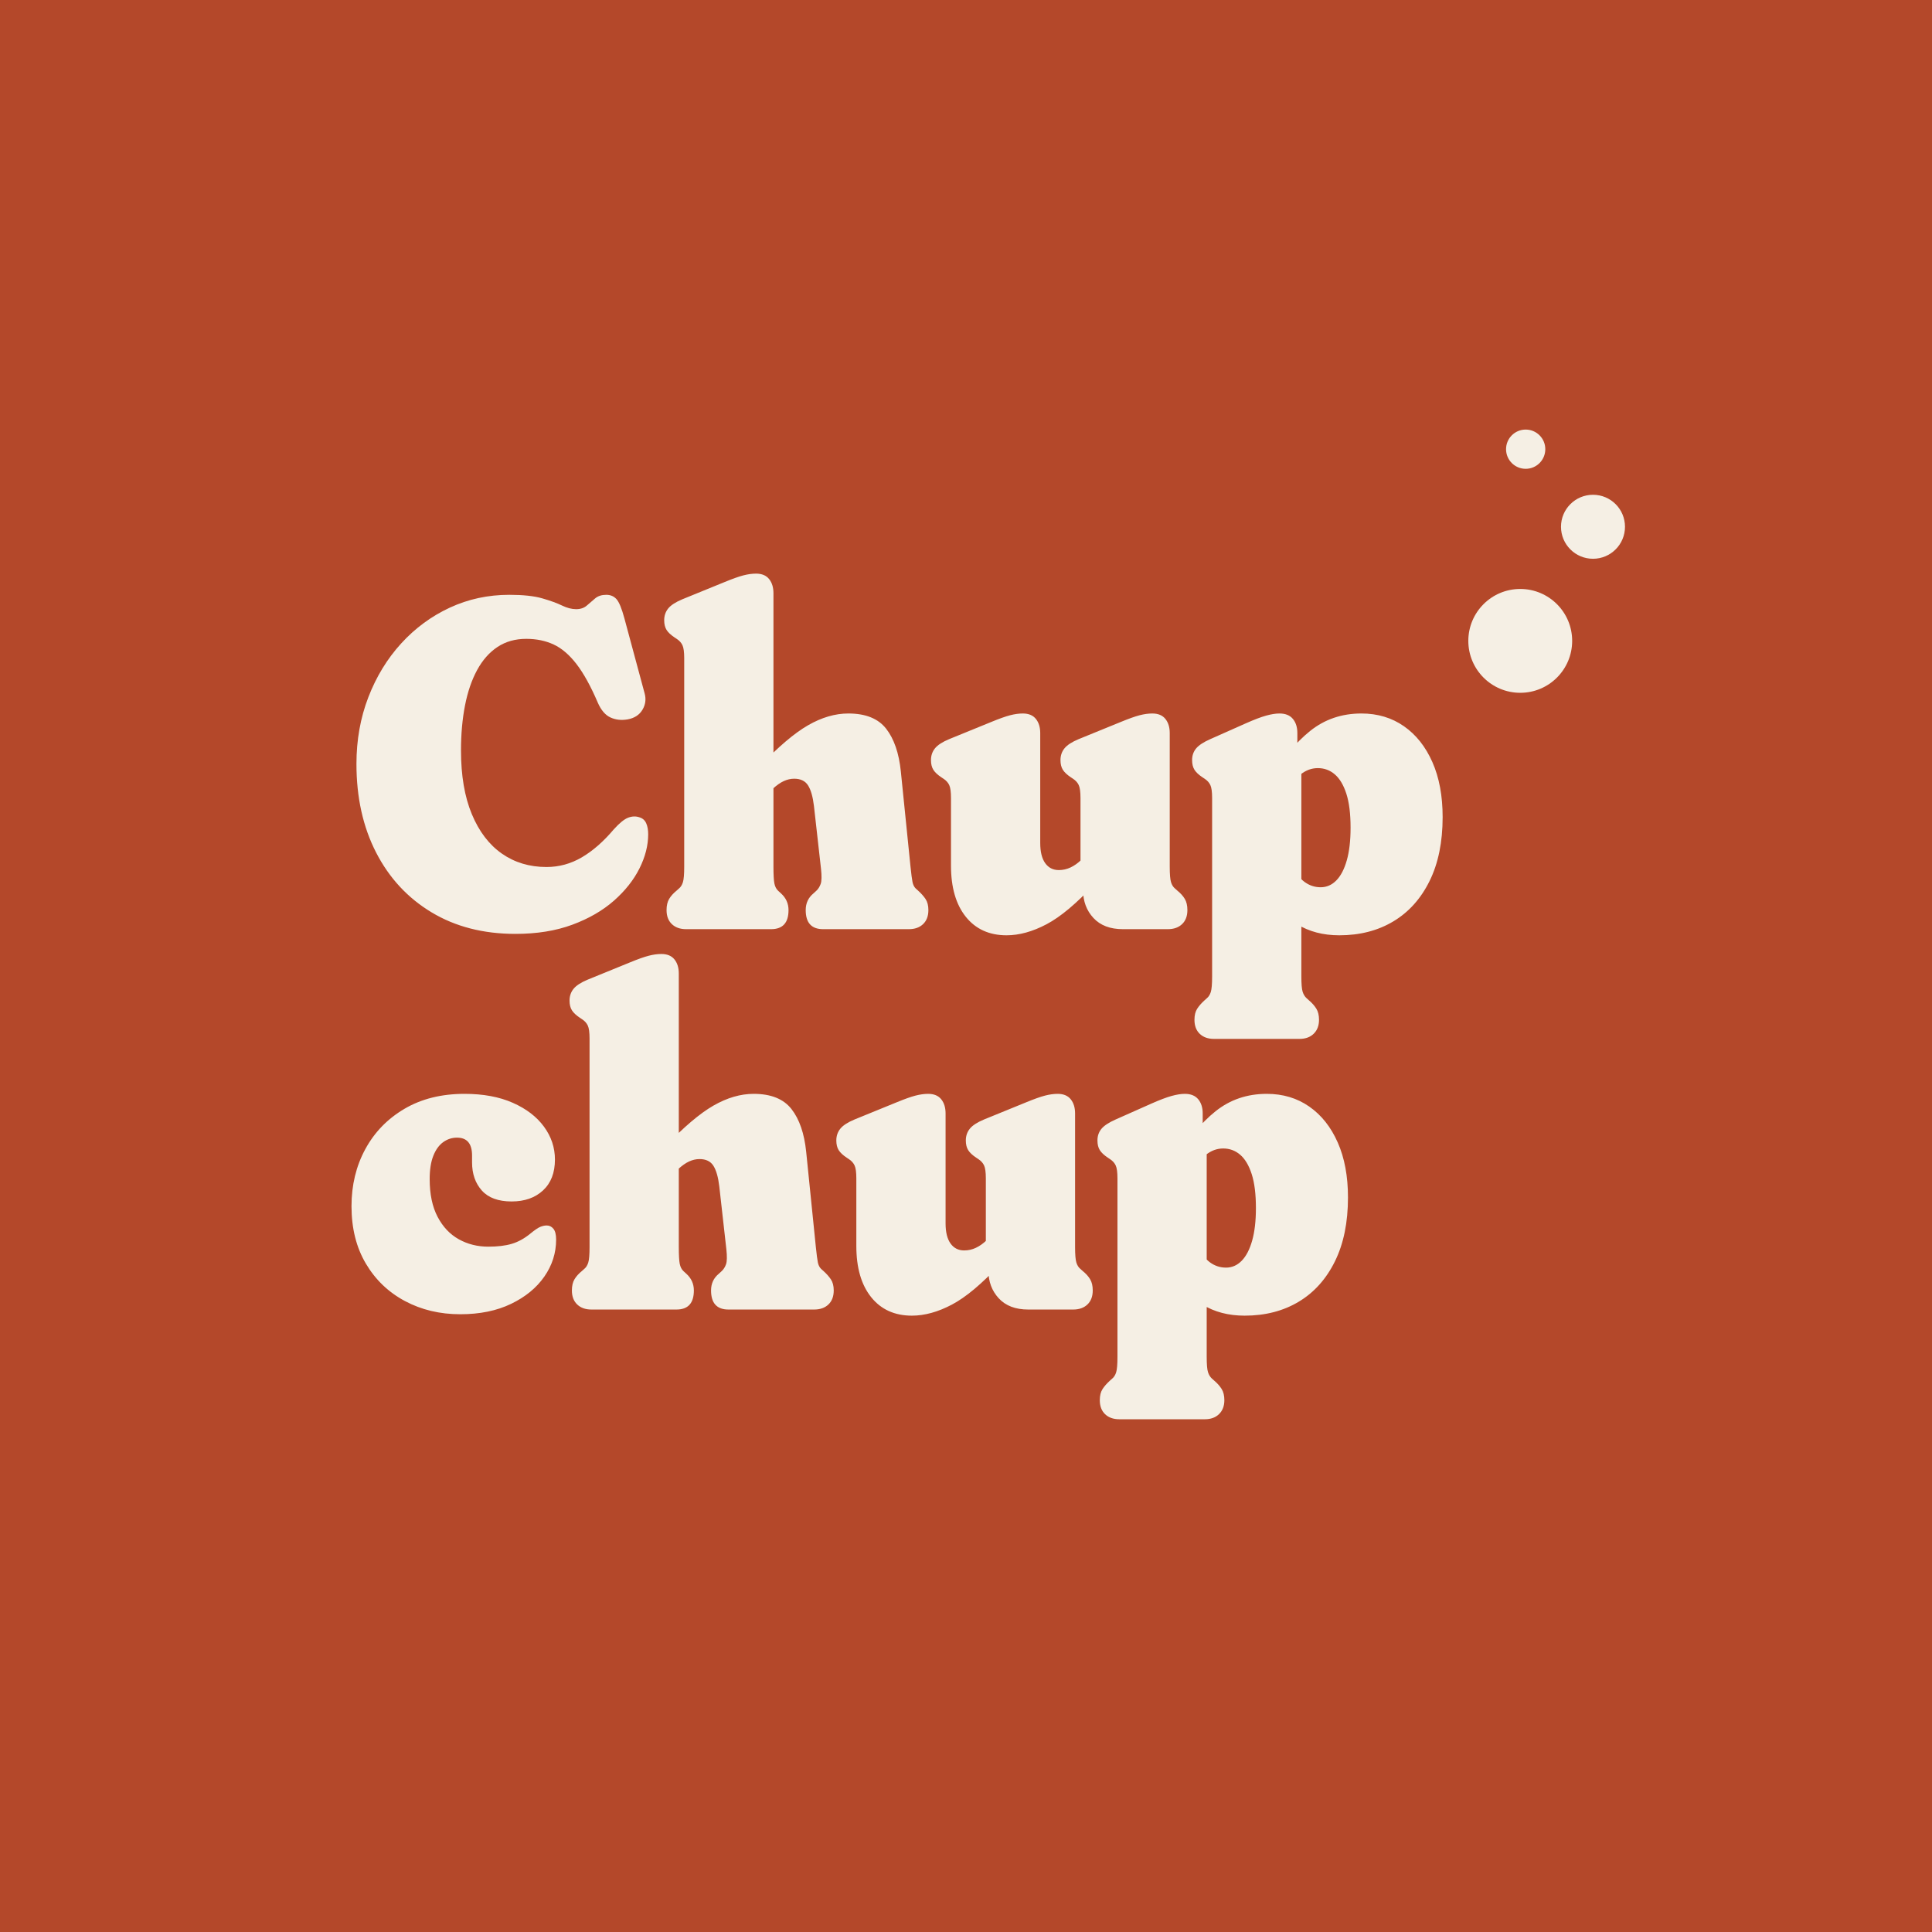
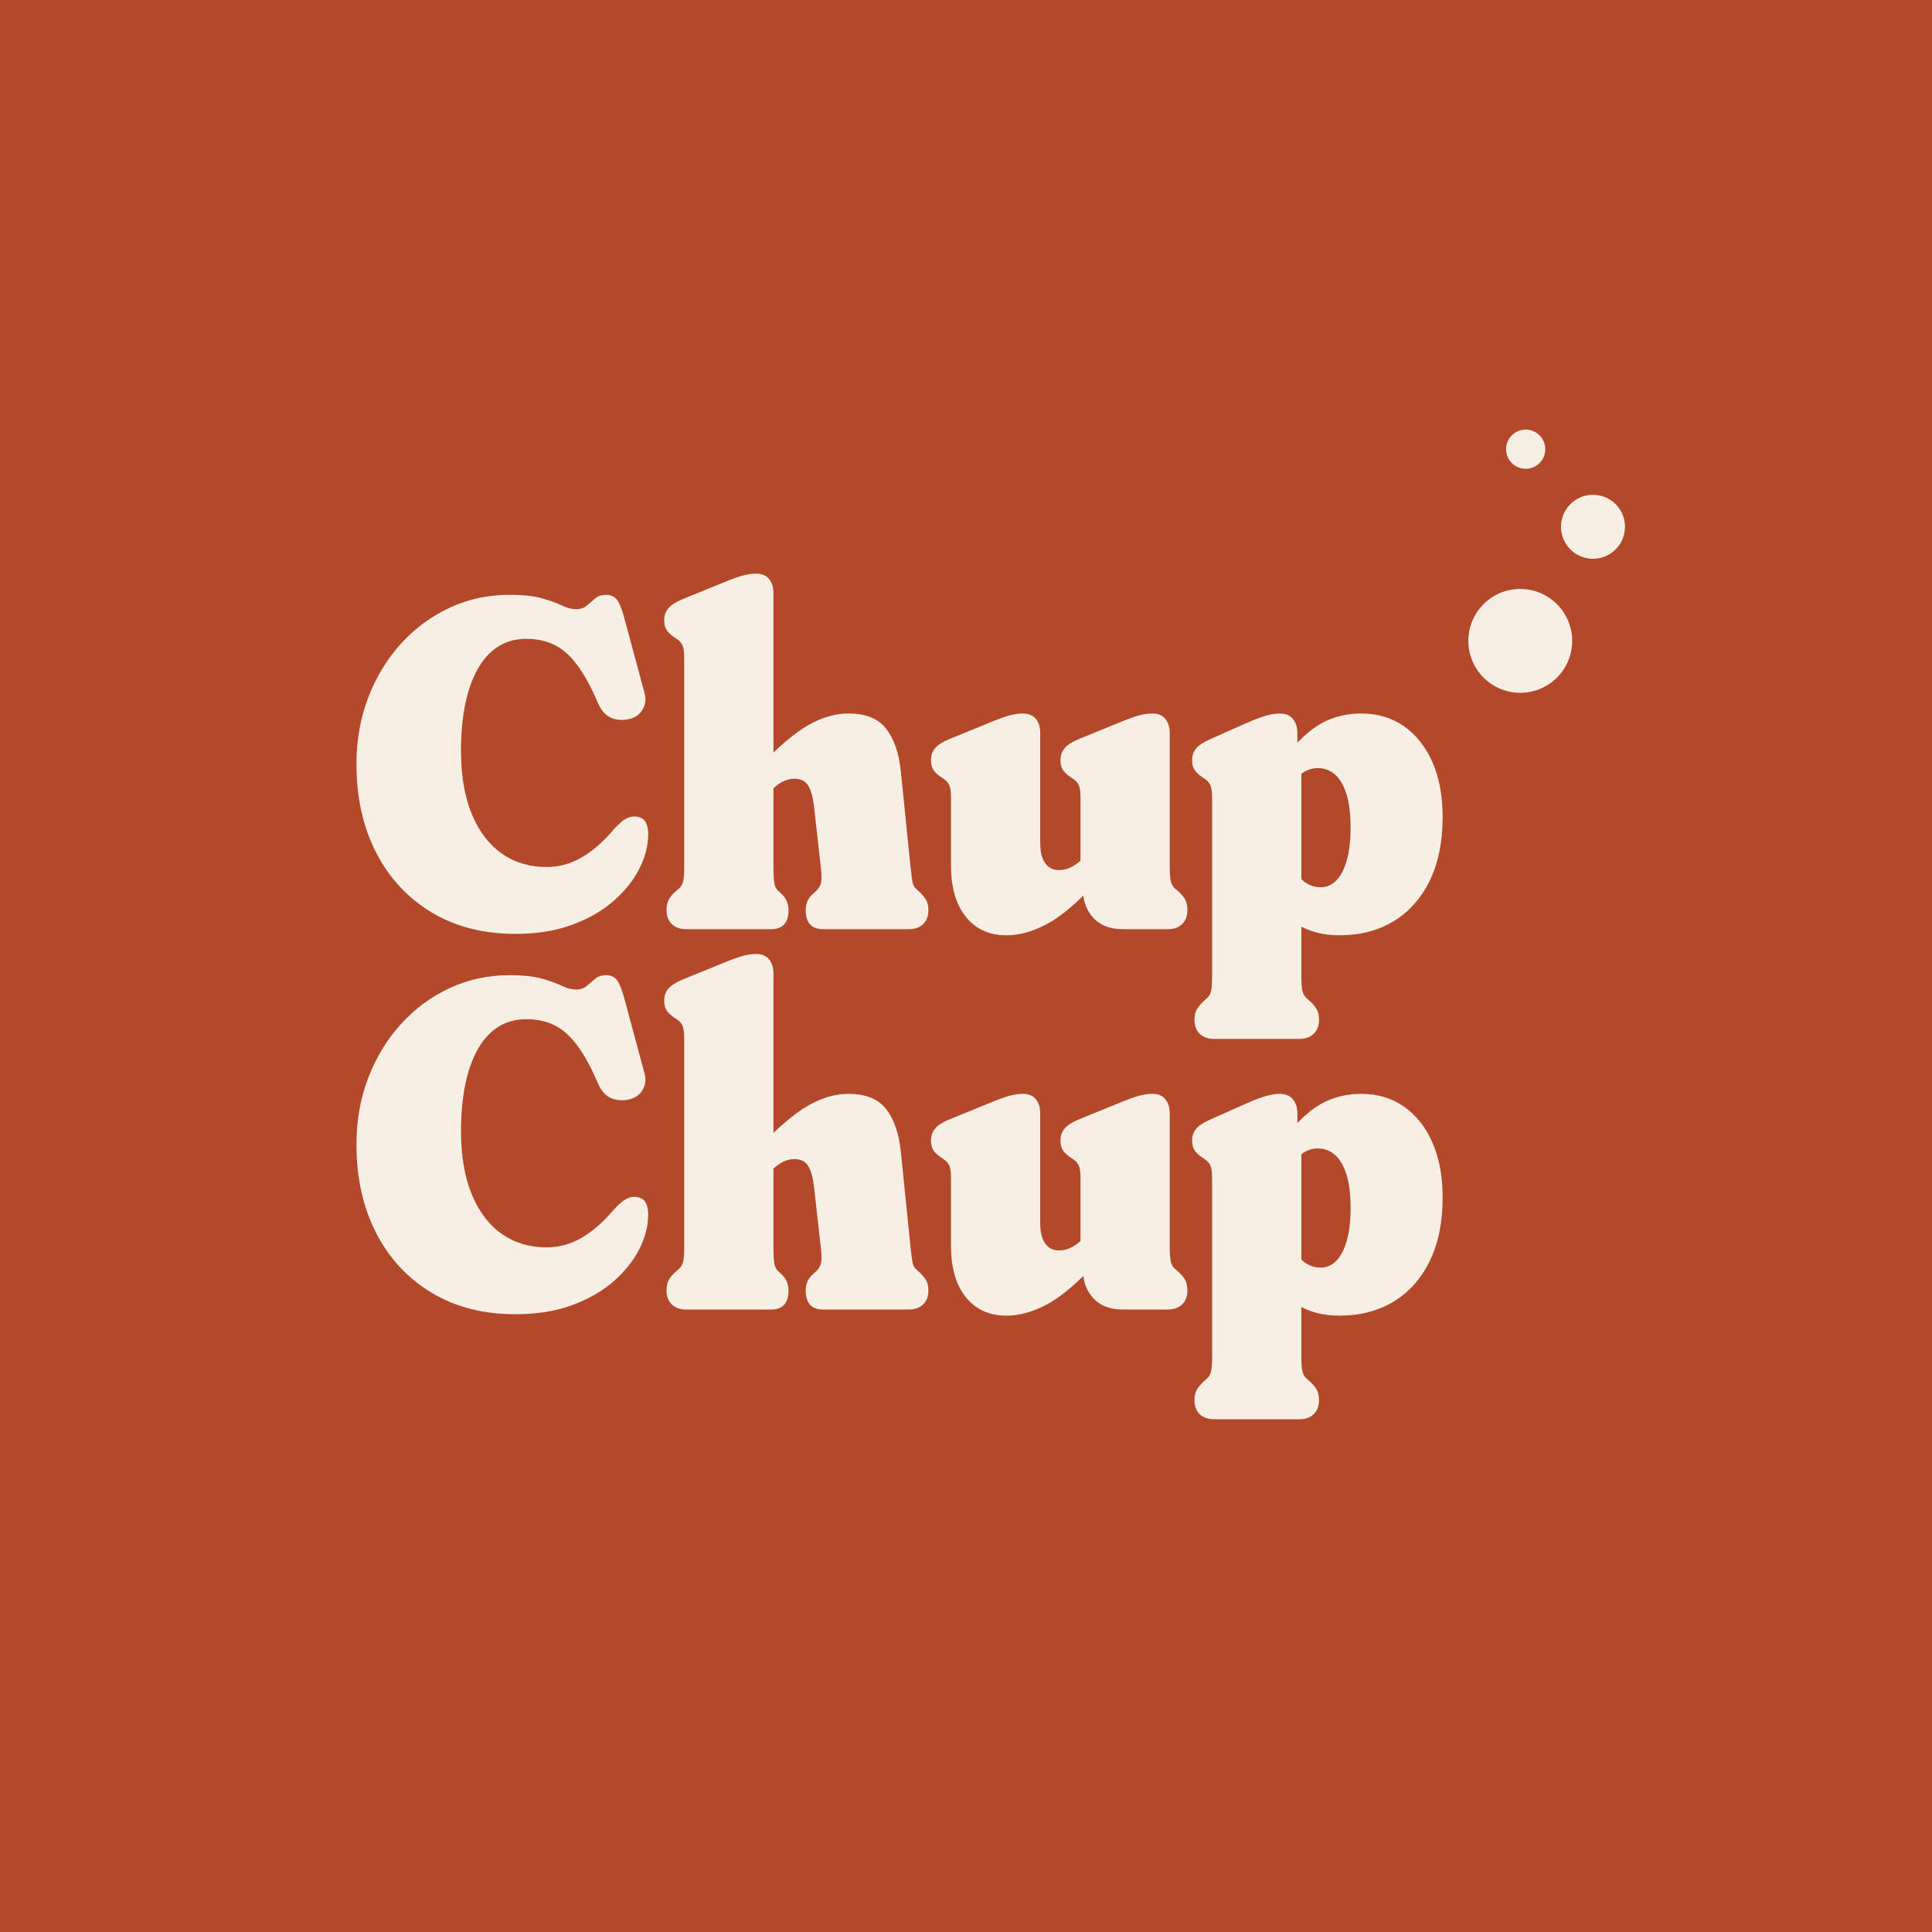
<svg xmlns="http://www.w3.org/2000/svg" viewBox="0 0 512 512">
  <rect width="512" height="512" rx="0" fill="#B4482A" />
  <g transform="translate(256 256) scale(.8) translate(-256 -256)">
    <g transform="translate(0 -5.4)">
      <path fill="#F5EFE4" transform="translate(50.1 249.2) scale(0.078)" d="M1290 -403Q1290 -332 1253 -258Q1216 -184 1144.5 -121Q1073 -58 968 -19Q863 20 726 20Q522 20 370 -71.5Q218 -163 134.5 -325.5Q51 -488 51 -702Q51 -854 101.5 -985Q152 -1116 241 -1213.5Q330 -1311 447.5 -1365.5Q565 -1420 700 -1420Q788 -1420 840 -1405Q892 -1390 924 -1374.5Q956 -1359 984 -1359Q1012 -1359 1029.5 -1374.5Q1047 -1390 1065 -1405Q1083 -1420 1112 -1420Q1139 -1420 1155.5 -1401.5Q1172 -1383 1189 -1320L1275 -1001Q1285 -964 1265.5 -931.5Q1246 -899 1203 -891Q1163 -884 1130 -899Q1097 -914 1076 -962Q1031 -1067 985.5 -1126Q940 -1185 888.5 -1209Q837 -1233 772 -1233Q702 -1233 650 -1198.5Q598 -1164 563.5 -1100.5Q529 -1037 512 -950Q495 -863 495 -759Q495 -599 541 -488.5Q587 -378 668.5 -321Q750 -264 858 -264Q938 -264 1008 -305Q1078 -346 1144 -424Q1180 -464 1205 -473.5Q1230 -483 1253 -475Q1273 -469 1281.5 -450Q1290 -431 1290 -403Z M1822 -1427V-266Q1822 -214 1826 -194Q1830 -174 1842 -163L1854 -152Q1886 -123 1886 -81Q1886 0 1812 0H1451Q1413 0 1390.5 -21.5Q1368 -43 1368 -81Q1368 -110 1379 -128.5Q1390 -147 1411 -164L1421 -173Q1432 -182 1437.5 -199.5Q1443 -217 1443 -266V-1151Q1443 -1190 1435.5 -1206Q1428 -1222 1411 -1233L1402 -1239Q1378 -1255 1368 -1271Q1358 -1287 1358 -1312Q1358 -1341 1375 -1362Q1392 -1383 1435 -1401L1614 -1474Q1665 -1495 1694 -1502.5Q1723 -1510 1748 -1510Q1785 -1510 1803.5 -1487Q1822 -1464 1822 -1427ZM1790 -569 1724 -650 1763 -691Q1882 -816 1969 -866Q2056 -916 2140 -916Q2250 -916 2300.5 -851.5Q2351 -787 2363 -670L2404 -266Q2409 -218 2412.5 -200.5Q2416 -183 2426 -173L2436 -164Q2456 -146 2468 -128Q2480 -110 2480 -81Q2480 -43 2457.5 -21.5Q2435 0 2397 0H2033Q1959 0 1959 -81Q1959 -125 1992 -152L2004 -163Q2016 -174 2022.5 -192Q2029 -210 2024 -256L1994 -523Q1987 -582 1969 -610.5Q1951 -639 1910 -639Q1888 -639 1866 -629Q1844 -619 1819 -596Z M3137 -165V-198L3126 -200V-557Q3126 -596 3118.5 -612Q3111 -628 3094 -639L3085 -645Q3061 -661 3051 -677Q3041 -693 3041 -718Q3041 -747 3058 -768Q3075 -789 3118 -807L3297 -880Q3348 -901 3377 -908.5Q3406 -916 3431 -916Q3468 -916 3486.5 -893Q3505 -870 3505 -833V-266Q3505 -217 3510.5 -199.5Q3516 -182 3527 -173L3537 -164Q3558 -147 3569 -128.5Q3580 -110 3580 -81Q3580 -43 3557.5 -21.5Q3535 0 3497 0H3306Q3225 0 3181 -47.5Q3137 -95 3137 -165ZM2576 -270V-557Q2576 -596 2568.5 -612Q2561 -628 2544 -639L2535 -645Q2511 -661 2501 -677Q2491 -693 2491 -718Q2491 -747 2508 -768Q2525 -789 2568 -807L2747 -880Q2798 -901 2827 -908.5Q2856 -916 2881 -916Q2918 -916 2936.5 -893Q2955 -870 2955 -833V-366Q2955 -310 2976 -280.5Q2997 -251 3034 -251Q3060 -251 3083.5 -262Q3107 -273 3129 -294L3157 -321L3224 -233L3186 -192Q3071 -68 2982 -21Q2893 26 2812 26Q2702 26 2639 -52.5Q2576 -131 2576 -270Z M4047 -833V-751L4064 -715V200Q4064 249 4069.5 266Q4075 283 4086 293L4096 302Q4116 319 4127.5 337.5Q4139 356 4139 385Q4139 422 4116.5 444Q4094 466 4056 466H3693Q3655 466 3632.5 444.5Q3610 423 3610 385Q3610 356 3621.5 338Q3633 320 3653 302L3663 293Q3674 284 3679.5 266.5Q3685 249 3685 200V-557Q3685 -596 3677.5 -612Q3670 -628 3653 -639L3644 -645Q3620 -661 3610 -677Q3600 -693 3600 -718Q3600 -747 3617 -767.5Q3634 -788 3677 -807L3830 -875Q3882 -898 3914.5 -907Q3947 -916 3971 -916Q4009 -916 4028 -893Q4047 -870 4047 -833ZM4000 -564 3935 -638Q4009 -768 4101.5 -842Q4194 -916 4319 -916Q4422 -916 4499.5 -862Q4577 -808 4620.5 -709.5Q4664 -611 4664 -476Q4664 -317 4608.5 -204.5Q4553 -92 4454.5 -33Q4356 26 4225 26Q4122 26 4046 -21Q3970 -68 3912 -164L4014 -288Q4046 -224 4077 -201Q4108 -178 4146 -178Q4184 -178 4212.5 -207Q4241 -236 4257 -292.5Q4273 -349 4273 -431Q4273 -520 4255 -575.5Q4237 -631 4206 -657.5Q4175 -684 4134 -684Q4094 -684 4060 -656.5Q4026 -629 4000 -564Z" />
-       <path fill="#F5EFE4" transform="translate(50.1 375.2) scale(0.078)" d="M894 -637Q894 -553 843.5 -506Q793 -459 710 -459Q625 -459 583.5 -505.5Q542 -552 542 -625V-654Q542 -692 526 -711Q510 -730 478 -730Q446 -730 419.5 -711Q393 -692 377.5 -653Q362 -614 362 -554Q362 -458 395.5 -394Q429 -330 485.5 -298.5Q542 -267 611 -267Q670 -267 710.5 -279Q751 -291 789 -322Q817 -345 831.5 -351Q846 -357 859 -357Q876 -357 887.5 -343Q899 -329 899 -297Q899 -212 849 -140Q799 -68 707.5 -24Q616 20 492 20Q362 20 257 -36Q152 -92 91 -195Q30 -298 30 -439Q30 -573 88.5 -681Q147 -789 255 -852.5Q363 -916 510 -916Q629 -916 715 -878Q801 -840 847.5 -776.5Q894 -713 894 -637Z M1420 -1427V-266Q1420 -214 1424 -194Q1428 -174 1440 -163L1452 -152Q1484 -123 1484 -81Q1484 0 1410 0H1049Q1011 0 988.5 -21.5Q966 -43 966 -81Q966 -110 977 -128.5Q988 -147 1009 -164L1019 -173Q1030 -182 1035.5 -199.5Q1041 -217 1041 -266V-1151Q1041 -1190 1033.5 -1206Q1026 -1222 1009 -1233L1000 -1239Q976 -1255 966 -1271Q956 -1287 956 -1312Q956 -1341 973 -1362Q990 -1383 1033 -1401L1212 -1474Q1263 -1495 1292 -1502.5Q1321 -1510 1346 -1510Q1383 -1510 1401.5 -1487Q1420 -1464 1420 -1427ZM1388 -569 1322 -650 1361 -691Q1480 -816 1567 -866Q1654 -916 1738 -916Q1848 -916 1898.5 -851.5Q1949 -787 1961 -670L2002 -266Q2007 -218 2010.5 -200.5Q2014 -183 2024 -173L2034 -164Q2054 -146 2066 -128Q2078 -110 2078 -81Q2078 -43 2055.5 -21.5Q2033 0 1995 0H1631Q1557 0 1557 -81Q1557 -125 1590 -152L1602 -163Q1614 -174 1620.5 -192Q1627 -210 1622 -256L1592 -523Q1585 -582 1567 -610.5Q1549 -639 1508 -639Q1486 -639 1464 -629Q1442 -619 1417 -596Z M2735 -165V-198L2724 -200V-557Q2724 -596 2716.5 -612Q2709 -628 2692 -639L2683 -645Q2659 -661 2649 -677Q2639 -693 2639 -718Q2639 -747 2656 -768Q2673 -789 2716 -807L2895 -880Q2946 -901 2975 -908.5Q3004 -916 3029 -916Q3066 -916 3084.5 -893Q3103 -870 3103 -833V-266Q3103 -217 3108.5 -199.5Q3114 -182 3125 -173L3135 -164Q3156 -147 3167 -128.5Q3178 -110 3178 -81Q3178 -43 3155.5 -21.5Q3133 0 3095 0H2904Q2823 0 2779 -47.5Q2735 -95 2735 -165ZM2174 -270V-557Q2174 -596 2166.5 -612Q2159 -628 2142 -639L2133 -645Q2109 -661 2099 -677Q2089 -693 2089 -718Q2089 -747 2106 -768Q2123 -789 2166 -807L2345 -880Q2396 -901 2425 -908.5Q2454 -916 2479 -916Q2516 -916 2534.5 -893Q2553 -870 2553 -833V-366Q2553 -310 2574 -280.5Q2595 -251 2632 -251Q2658 -251 2681.5 -262Q2705 -273 2727 -294L2755 -321L2822 -233L2784 -192Q2669 -68 2580 -21Q2491 26 2410 26Q2300 26 2237 -52.5Q2174 -131 2174 -270Z M3645 -833V-751L3662 -715V200Q3662 249 3667.5 266Q3673 283 3684 293L3694 302Q3714 319 3725.5 337.5Q3737 356 3737 385Q3737 422 3714.5 444Q3692 466 3654 466H3291Q3253 466 3230.5 444.5Q3208 423 3208 385Q3208 356 3219.5 338Q3231 320 3251 302L3261 293Q3272 284 3277.5 266.5Q3283 249 3283 200V-557Q3283 -596 3275.5 -612Q3268 -628 3251 -639L3242 -645Q3218 -661 3208 -677Q3198 -693 3198 -718Q3198 -747 3215 -767.5Q3232 -788 3275 -807L3428 -875Q3480 -898 3512.5 -907Q3545 -916 3569 -916Q3607 -916 3626 -893Q3645 -870 3645 -833ZM3598 -564 3533 -638Q3607 -768 3699.5 -842Q3792 -916 3917 -916Q4020 -916 4097.5 -862Q4175 -808 4218.5 -709.5Q4262 -611 4262 -476Q4262 -317 4206.5 -204.5Q4151 -92 4052.5 -33Q3954 26 3823 26Q3720 26 3644 -21Q3568 -68 3510 -164L3612 -288Q3644 -224 3675 -201Q3706 -178 3744 -178Q3782 -178 3810.5 -207Q3839 -236 3855 -292.5Q3871 -349 3871 -431Q3871 -520 3853 -575.5Q3835 -631 3804 -657.5Q3773 -684 3732 -684Q3692 -684 3658 -656.5Q3624 -629 3598 -564Z" />
+       <path fill="#F5EFE4" transform="translate(50.1 375.2) scale(0.078)" d="M1290 -403Q1290 -332 1253 -258Q1216 -184 1144.5 -121Q1073 -58 968 -19Q863 20 726 20Q522 20 370 -71.5Q218 -163 134.5 -325.5Q51 -488 51 -702Q51 -854 101.5 -985Q152 -1116 241 -1213.5Q330 -1311 447.5 -1365.5Q565 -1420 700 -1420Q788 -1420 840 -1405Q892 -1390 924 -1374.5Q956 -1359 984 -1359Q1012 -1359 1029.5 -1374.5Q1047 -1390 1065 -1405Q1083 -1420 1112 -1420Q1139 -1420 1155.5 -1401.5Q1172 -1383 1189 -1320L1275 -1001Q1285 -964 1265.5 -931.5Q1246 -899 1203 -891Q1163 -884 1130 -899Q1097 -914 1076 -962Q1031 -1067 985.5 -1126Q940 -1185 888.5 -1209Q837 -1233 772 -1233Q702 -1233 650 -1198.5Q598 -1164 563.5 -1100.5Q529 -1037 512 -950Q495 -863 495 -759Q495 -599 541 -488.5Q587 -378 668.5 -321Q750 -264 858 -264Q938 -264 1008 -305Q1078 -346 1144 -424Q1180 -464 1205 -473.5Q1230 -483 1253 -475Q1273 -469 1281.5 -450Q1290 -431 1290 -403Z M1822 -1427V-266Q1822 -214 1826 -194Q1830 -174 1842 -163L1854 -152Q1886 -123 1886 -81Q1886 0 1812 0H1451Q1413 0 1390.5 -21.5Q1368 -43 1368 -81Q1368 -110 1379 -128.5Q1390 -147 1411 -164L1421 -173Q1432 -182 1437.5 -199.5Q1443 -217 1443 -266V-1151Q1443 -1190 1435.5 -1206Q1428 -1222 1411 -1233L1402 -1239Q1378 -1255 1368 -1271Q1358 -1287 1358 -1312Q1358 -1341 1375 -1362Q1392 -1383 1435 -1401L1614 -1474Q1665 -1495 1694 -1502.5Q1723 -1510 1748 -1510Q1785 -1510 1803.5 -1487Q1822 -1464 1822 -1427ZM1790 -569 1724 -650 1763 -691Q1882 -816 1969 -866Q2056 -916 2140 -916Q2250 -916 2300.5 -851.5Q2351 -787 2363 -670L2404 -266Q2409 -218 2412.5 -200.5Q2416 -183 2426 -173L2436 -164Q2456 -146 2468 -128Q2480 -110 2480 -81Q2480 -43 2457.5 -21.5Q2435 0 2397 0H2033Q1959 0 1959 -81Q1959 -125 1992 -152L2004 -163Q2016 -174 2022.5 -192Q2029 -210 2024 -256L1994 -523Q1987 -582 1969 -610.5Q1951 -639 1910 -639Q1888 -639 1866 -629Q1844 -619 1819 -596Z M3137 -165V-198L3126 -200V-557Q3126 -596 3118.5 -612Q3111 -628 3094 -639L3085 -645Q3061 -661 3051 -677Q3041 -693 3041 -718Q3041 -747 3058 -768Q3075 -789 3118 -807L3297 -880Q3348 -901 3377 -908.5Q3406 -916 3431 -916Q3468 -916 3486.5 -893Q3505 -870 3505 -833V-266Q3505 -217 3510.5 -199.5Q3516 -182 3527 -173L3537 -164Q3558 -147 3569 -128.5Q3580 -110 3580 -81Q3580 -43 3557.5 -21.5Q3535 0 3497 0H3306Q3225 0 3181 -47.5Q3137 -95 3137 -165ZM2576 -270V-557Q2576 -596 2568.5 -612Q2561 -628 2544 -639L2535 -645Q2511 -661 2501 -677Q2491 -693 2491 -718Q2491 -747 2508 -768Q2525 -789 2568 -807L2747 -880Q2798 -901 2827 -908.5Q2856 -916 2881 -916Q2918 -916 2936.5 -893Q2955 -870 2955 -833V-366Q2955 -310 2976 -280.5Q2997 -251 3034 -251Q3060 -251 3083.5 -262Q3107 -273 3129 -294L3157 -321L3224 -233L3186 -192Q3071 -68 2982 -21Q2893 26 2812 26Q2702 26 2639 -52.5Q2576 -131 2576 -270Z M4047 -833V-751L4064 -715V200Q4064 249 4069.5 266Q4075 283 4086 293L4096 302Q4116 319 4127.5 337.5Q4139 356 4139 385Q4139 422 4116.5 444Q4094 466 4056 466H3693Q3655 466 3632.5 444.5Q3610 423 3610 385Q3610 356 3621.5 338Q3633 320 3653 302L3663 293Q3674 284 3679.5 266.5Q3685 249 3685 200V-557Q3685 -596 3677.5 -612Q3670 -628 3653 -639L3644 -645Q3620 -661 3610 -677Q3600 -693 3600 -718Q3600 -747 3617 -767.5Q3634 -788 3677 -807L3830 -875Q3882 -898 3914.5 -907Q3947 -916 3971 -916Q4009 -916 4028 -893Q4047 -870 4047 -833ZM4000 -564 3935 -638Q4009 -768 4101.5 -842Q4194 -916 4319 -916Q4422 -916 4499.5 -862Q4577 -808 4620.5 -709.5Q4664 -611 4664 -476Q4664 -317 4608.5 -204.5Q4553 -92 4454.5 -33Q4356 26 4225 26Q4122 26 4046 -21Q3970 -68 3912 -164L4014 -288Q4046 -224 4077 -201Q4108 -178 4146 -178Q4184 -178 4212.5 -207Q4241 -236 4257 -292.5Q4273 -349 4273 -431Q4273 -520 4255 -575.5Q4237 -631 4206 -657.5Q4175 -684 4134 -684Q4094 -684 4060 -656.5Q4026 -629 4000 -564Z" />
      <circle cx="439.6" cy="153.7" r="17.2" fill="#F5EFE4" />
      <circle cx="463.7" cy="115.9" r="10.6" fill="#F5EFE4" />
      <circle cx="441.4" cy="90.2" r="6.5" fill="#F5EFE4" />
    </g>
  </g>
</svg>
